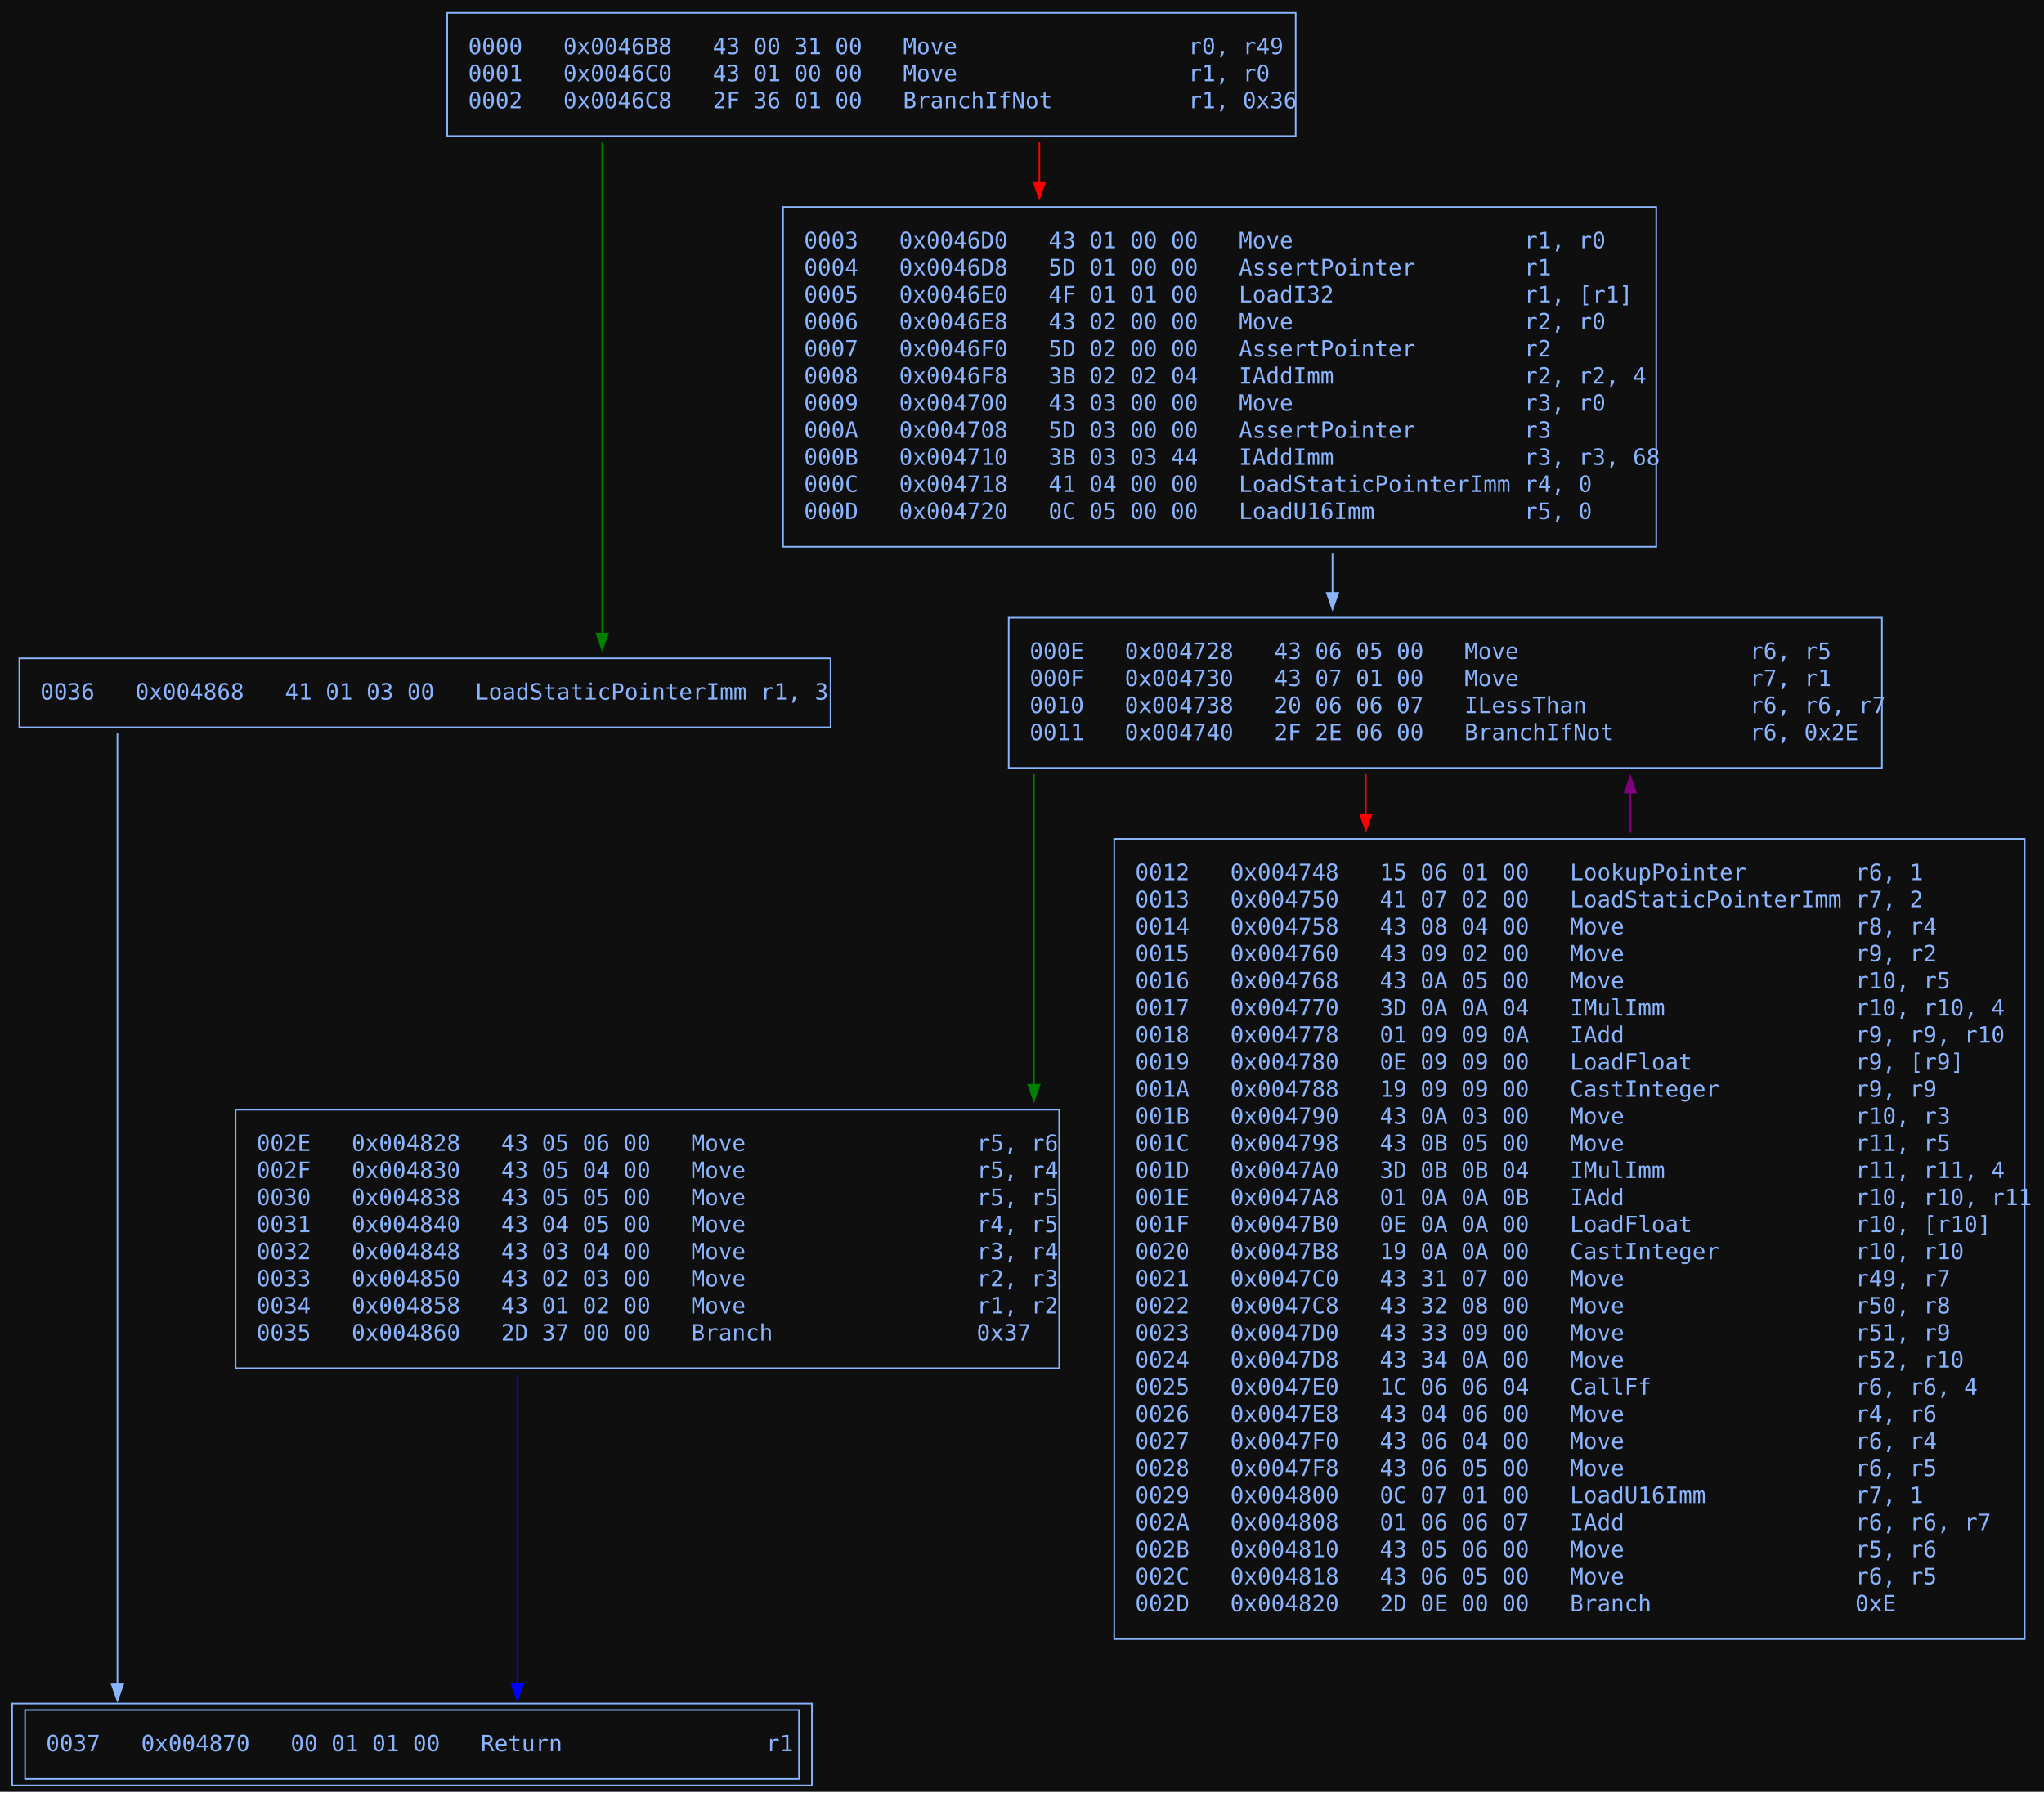
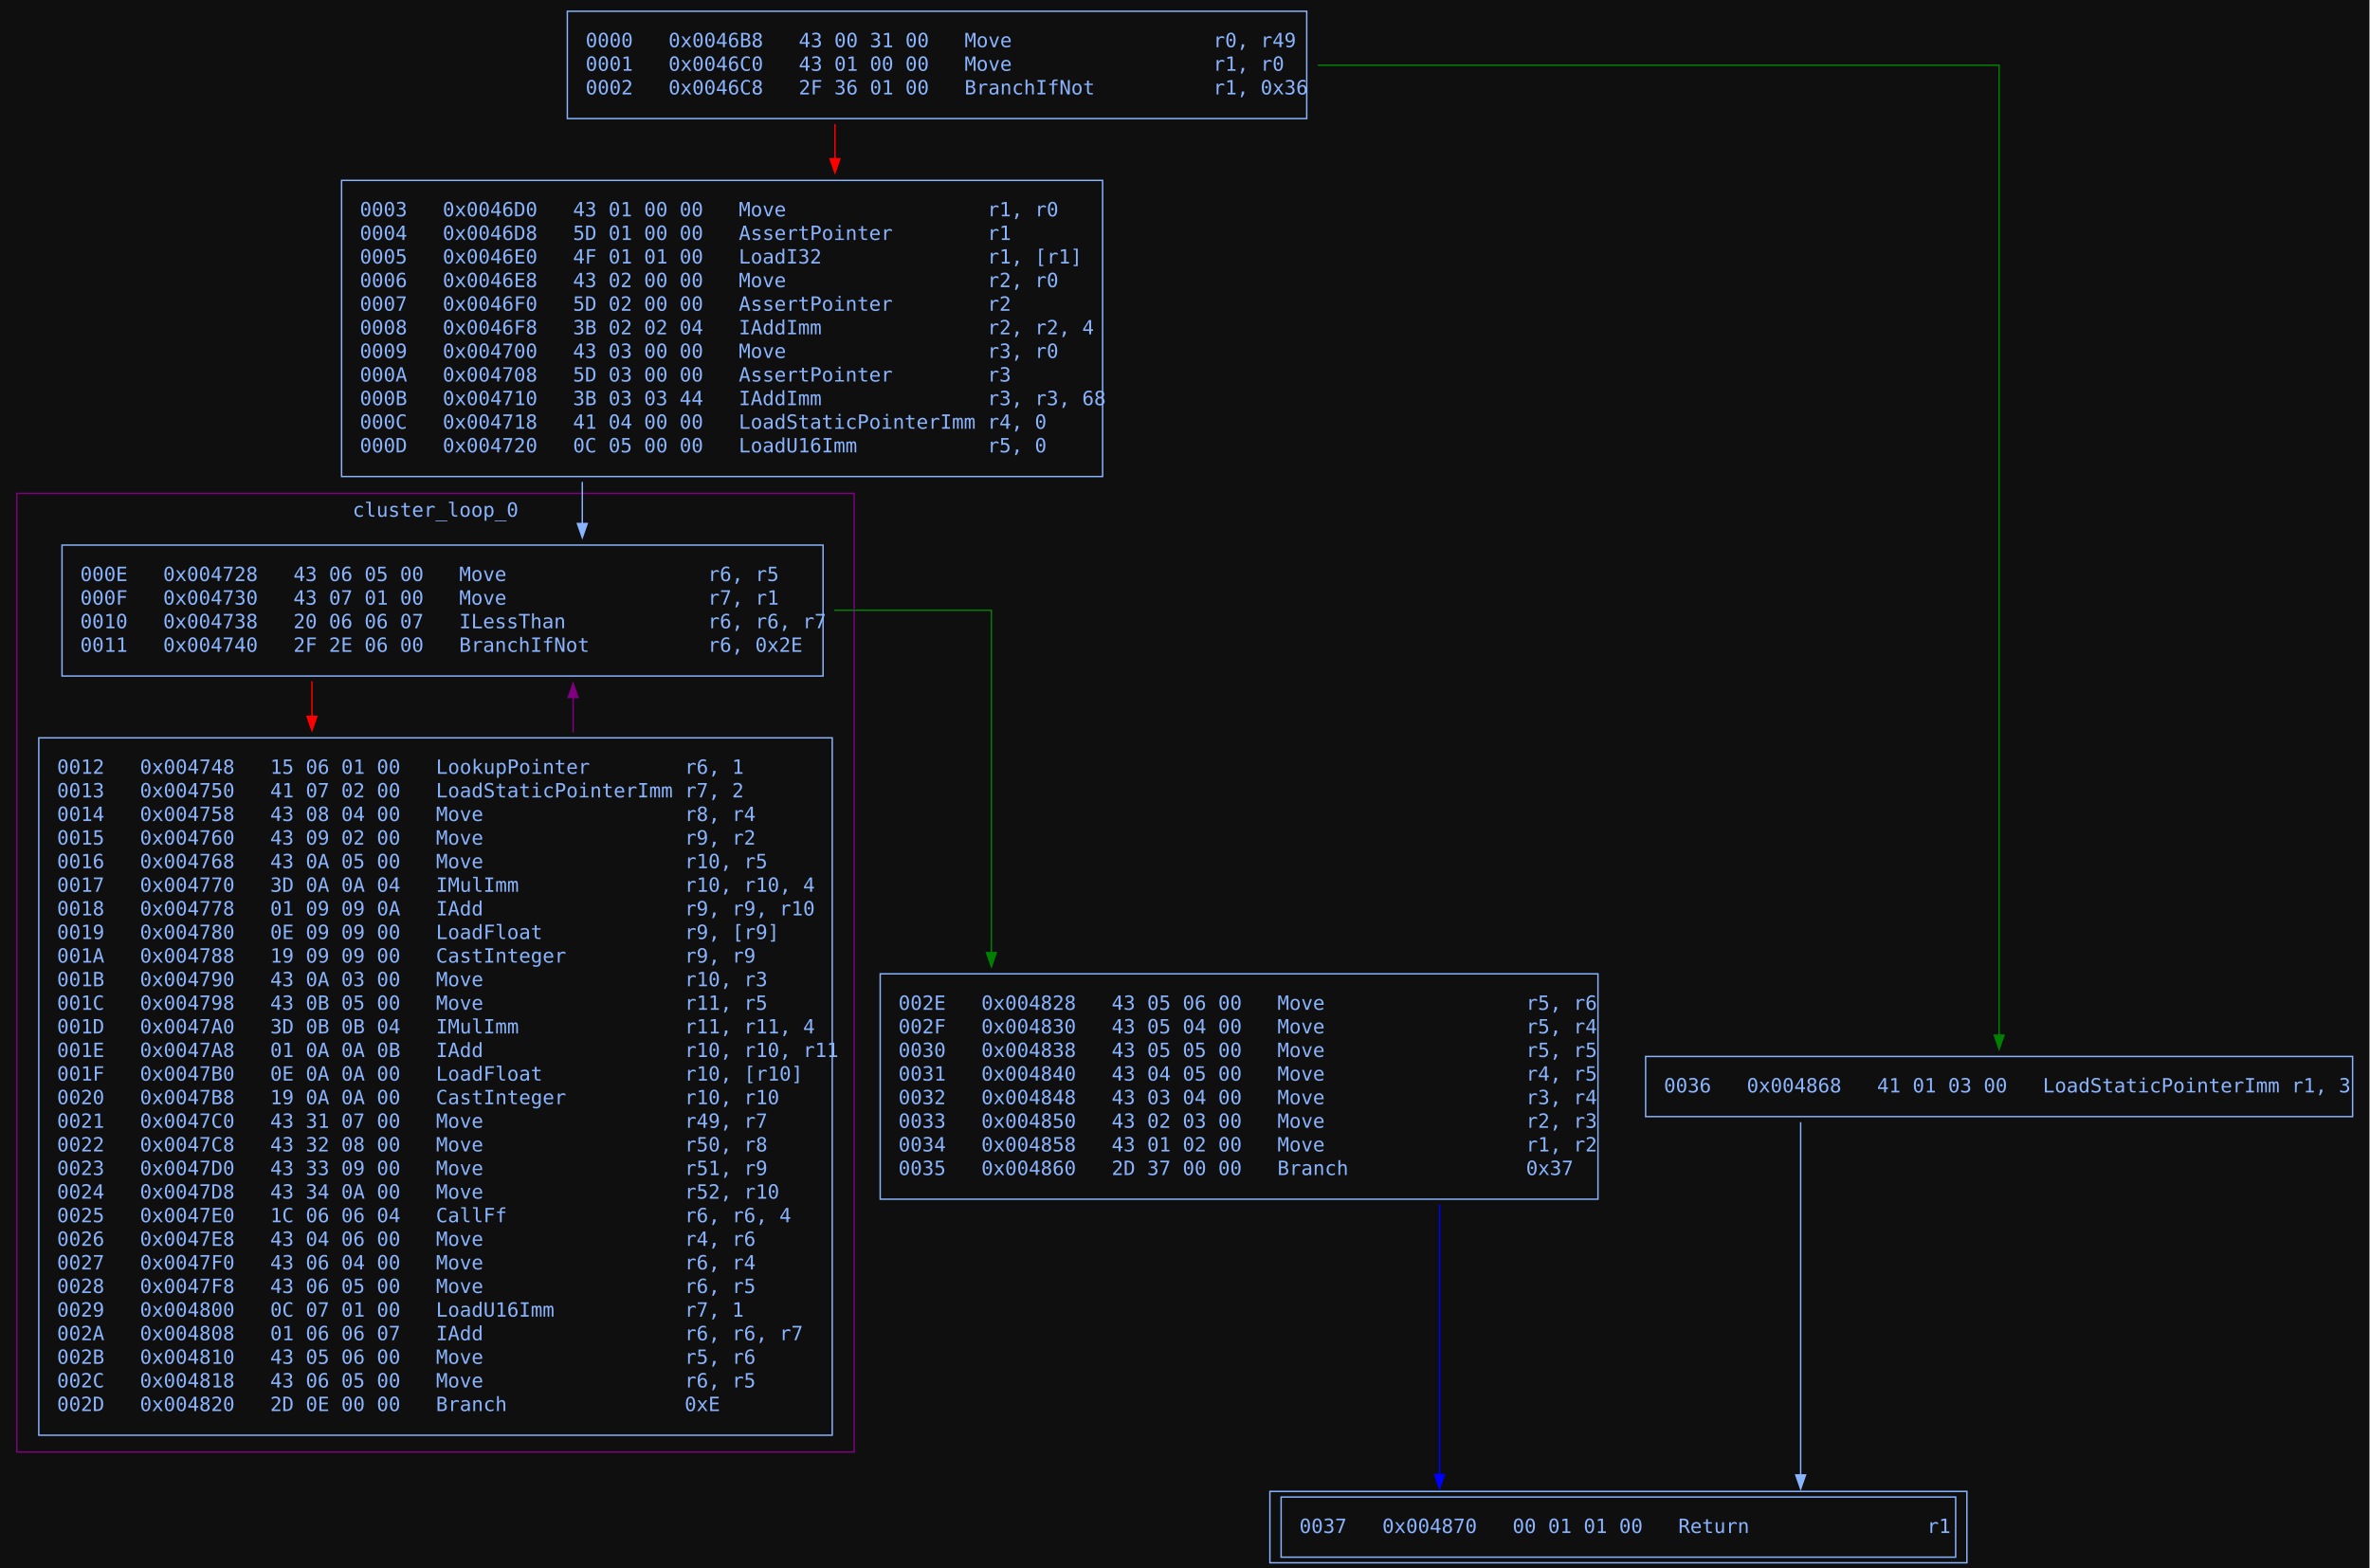
- <svg xmlns="http://www.w3.org/2000/svg" width="1268pt" height="1112pt" viewBox="0.00 0.00 1268.00 1112.00">
-   <g id="graph0" class="graph" transform="scale(1 1) rotate(0) translate(4 1107.6)">
-     <polygon fill="#0f0f0f" stroke="none" points="-4,4 -4,-1107.6 1264.02,-1107.6 1264.02,4 -4,4" />
+ <svg xmlns="http://www.w3.org/2000/svg" width="1687pt" height="1116pt" viewBox="0.00 0.00 1687.00 1116.00">
+   <g id="graph0" class="graph" transform="scale(1 1) rotate(0) translate(4 1112.4)">
+     <polygon fill="#0f0f0f" stroke="none" points="-4,4 -4,-1112.4 1682.62,-1112.4 1682.62,4 -4,4" />
+     <g id="clust2" class="cluster">
+       <polygon fill="none" stroke="purple" points="8,-78.8 8,-761.2 604,-761.2 604,-78.8 8,-78.8" />
+       <text xml:space="preserve" text-anchor="middle" x="306" y="-744.6" font-family="Consolas" font-size="14.00" fill="#8ab4fe">cluster_loop_0</text>
+     </g>
    <g id="node1" class="node">
-       <polygon fill="none" stroke="#8ab4fe" points="273.45,-1023.2 273.45,-1099.6 799.78,-1099.6 799.78,-1023.2 273.45,-1023.2" />
-       <text xml:space="preserve" text-anchor="start" x="286.45" y="-1074" font-family="Consolas" font-size="14.00" fill="#8ab4fe">0000   0x0046B8   43 00 31 00   Move                 r0, r49  </text>
-       <text xml:space="preserve" text-anchor="start" x="286.45" y="-1057.2" font-family="Consolas" font-size="14.00" fill="#8ab4fe">0001   0x0046C0   43 01 00 00   Move                 r1, r0  </text>
-       <text xml:space="preserve" text-anchor="start" x="286.45" y="-1040.4" font-family="Consolas" font-size="14.00" fill="#8ab4fe">0002   0x0046C8   2F 36 01 00   BranchIfNot          r1, 0x36  </text>
+       <polygon fill="none" stroke="#8ab4fe" points="399.84,-1028 399.84,-1104.4 926.16,-1104.4 926.16,-1028 399.84,-1028" />
+       <text xml:space="preserve" text-anchor="start" x="412.84" y="-1078.8" font-family="Consolas" font-size="14.00" fill="#8ab4fe">0000   0x0046B8   43 00 31 00   Move                 r0, r49  </text>
+       <text xml:space="preserve" text-anchor="start" x="412.84" y="-1062" font-family="Consolas" font-size="14.00" fill="#8ab4fe">0001   0x0046C0   43 01 00 00   Move                 r1, r0  </text>
+       <text xml:space="preserve" text-anchor="start" x="412.84" y="-1045.2" font-family="Consolas" font-size="14.00" fill="#8ab4fe">0002   0x0046C8   2F 36 01 00   BranchIfNot          r1, 0x36  </text>
    </g>
    <g id="node4" class="node">
-       <polygon fill="none" stroke="#8ab4fe" points="8,-656.4 8,-699.2 511.23,-699.2 511.23,-656.4 8,-656.4" />
-       <text xml:space="preserve" text-anchor="start" x="21" y="-673.6" font-family="Consolas" font-size="14.00" fill="#8ab4fe">0036   0x004868   41 01 03 00   LoadStaticPointerImm r1, 3  </text>
+       <polygon fill="none" stroke="#8ab4fe" points="1167.38,-317.6 1167.38,-360.4 1670.62,-360.4 1670.62,-317.6 1167.38,-317.6" />
+       <text xml:space="preserve" text-anchor="start" x="1180.38" y="-334.8" font-family="Consolas" font-size="14.00" fill="#8ab4fe">0036   0x004868   41 01 03 00   LoadStaticPointerImm r1, 3  </text>
    </g>
    <g id="edge1" class="edge">
-       <path fill="none" stroke="green" d="M369.61,-1019.25C369.61,-1019.25 369.61,-714.59 369.61,-714.59" />
-       <polygon fill="green" stroke="green" points="373.11,-714.59 369.61,-704.59 366.11,-714.59 373.11,-714.59" />
+       <path fill="none" stroke="green" d="M934.06,-1066C1150.94,-1066 1419,-1066 1419,-1066 1419,-1066 1419,-375.54 1419,-375.54" />
+       <polygon fill="green" stroke="green" points="1422.5,-375.54 1419,-365.54 1415.5,-375.54 1422.5,-375.54" />
    </g>
    <g id="node5" class="node">
-       <polygon fill="none" stroke="#8ab4fe" points="481.76,-768.4 481.76,-979.2 1023.47,-979.2 1023.47,-768.4 481.76,-768.4" />
-       <text xml:space="preserve" text-anchor="start" x="494.76" y="-953.6" font-family="Consolas" font-size="14.00" fill="#8ab4fe">0003   0x0046D0   43 01 00 00   Move                 r1, r0  </text>
-       <text xml:space="preserve" text-anchor="start" x="494.76" y="-936.8" font-family="Consolas" font-size="14.00" fill="#8ab4fe">0004   0x0046D8   5D 01 00 00   AssertPointer        r1  </text>
-       <text xml:space="preserve" text-anchor="start" x="494.76" y="-920" font-family="Consolas" font-size="14.00" fill="#8ab4fe">0005   0x0046E0   4F 01 01 00   LoadI32              r1, [r1]  </text>
-       <text xml:space="preserve" text-anchor="start" x="494.76" y="-903.2" font-family="Consolas" font-size="14.00" fill="#8ab4fe">0006   0x0046E8   43 02 00 00   Move                 r2, r0  </text>
-       <text xml:space="preserve" text-anchor="start" x="494.76" y="-886.4" font-family="Consolas" font-size="14.00" fill="#8ab4fe">0007   0x0046F0   5D 02 00 00   AssertPointer        r2  </text>
-       <text xml:space="preserve" text-anchor="start" x="494.76" y="-869.6" font-family="Consolas" font-size="14.00" fill="#8ab4fe">0008   0x0046F8   3B 02 02 04   IAddImm              r2, r2, 4  </text>
-       <text xml:space="preserve" text-anchor="start" x="494.76" y="-852.8" font-family="Consolas" font-size="14.00" fill="#8ab4fe">0009   0x004700   43 03 00 00   Move                 r3, r0  </text>
-       <text xml:space="preserve" text-anchor="start" x="494.76" y="-836" font-family="Consolas" font-size="14.00" fill="#8ab4fe">000A   0x004708   5D 03 00 00   AssertPointer        r3  </text>
-       <text xml:space="preserve" text-anchor="start" x="494.76" y="-819.2" font-family="Consolas" font-size="14.00" fill="#8ab4fe">000B   0x004710   3B 03 03 44   IAddImm              r3, r3, 68  </text>
-       <text xml:space="preserve" text-anchor="start" x="494.76" y="-802.4" font-family="Consolas" font-size="14.00" fill="#8ab4fe">000C   0x004718   41 04 00 00   LoadStaticPointerImm r4, 0  </text>
-       <text xml:space="preserve" text-anchor="start" x="494.76" y="-785.6" font-family="Consolas" font-size="14.00" fill="#8ab4fe">000D   0x004720   0C 05 00 00   LoadU16Imm           r5, 0  </text>
+       <polygon fill="none" stroke="#8ab4fe" points="239.14,-773.2 239.14,-984 780.86,-984 780.86,-773.2 239.14,-773.2" />
+       <text xml:space="preserve" text-anchor="start" x="252.14" y="-958.4" font-family="Consolas" font-size="14.00" fill="#8ab4fe">0003   0x0046D0   43 01 00 00   Move                 r1, r0  </text>
+       <text xml:space="preserve" text-anchor="start" x="252.14" y="-941.6" font-family="Consolas" font-size="14.00" fill="#8ab4fe">0004   0x0046D8   5D 01 00 00   AssertPointer        r1  </text>
+       <text xml:space="preserve" text-anchor="start" x="252.14" y="-924.8" font-family="Consolas" font-size="14.00" fill="#8ab4fe">0005   0x0046E0   4F 01 01 00   LoadI32              r1, [r1]  </text>
+       <text xml:space="preserve" text-anchor="start" x="252.14" y="-908" font-family="Consolas" font-size="14.00" fill="#8ab4fe">0006   0x0046E8   43 02 00 00   Move                 r2, r0  </text>
+       <text xml:space="preserve" text-anchor="start" x="252.14" y="-891.2" font-family="Consolas" font-size="14.00" fill="#8ab4fe">0007   0x0046F0   5D 02 00 00   AssertPointer        r2  </text>
+       <text xml:space="preserve" text-anchor="start" x="252.14" y="-874.4" font-family="Consolas" font-size="14.00" fill="#8ab4fe">0008   0x0046F8   3B 02 02 04   IAddImm              r2, r2, 4  </text>
+       <text xml:space="preserve" text-anchor="start" x="252.14" y="-857.6" font-family="Consolas" font-size="14.00" fill="#8ab4fe">0009   0x004700   43 03 00 00   Move                 r3, r0  </text>
+       <text xml:space="preserve" text-anchor="start" x="252.14" y="-840.8" font-family="Consolas" font-size="14.00" fill="#8ab4fe">000A   0x004708   5D 03 00 00   AssertPointer        r3  </text>
+       <text xml:space="preserve" text-anchor="start" x="252.14" y="-824" font-family="Consolas" font-size="14.00" fill="#8ab4fe">000B   0x004710   3B 03 03 44   IAddImm              r3, r3, 68  </text>
+       <text xml:space="preserve" text-anchor="start" x="252.14" y="-807.2" font-family="Consolas" font-size="14.00" fill="#8ab4fe">000C   0x004718   41 04 00 00   LoadStaticPointerImm r4, 0  </text>
+       <text xml:space="preserve" text-anchor="start" x="252.14" y="-790.4" font-family="Consolas" font-size="14.00" fill="#8ab4fe">000D   0x004720   0C 05 00 00   LoadU16Imm           r5, 0  </text>
    </g>
    <g id="edge2" class="edge">
-       <path fill="none" stroke="red" d="M640.77,-1019.3C640.77,-1019.3 640.77,-994.59 640.77,-994.59" />
-       <polygon fill="red" stroke="red" points="644.27,-994.59 640.77,-984.59 637.27,-994.59 644.27,-994.59" />
+       <path fill="none" stroke="red" d="M590.35,-1024.1C590.35,-1024.1 590.35,-999.39 590.35,-999.39" />
+       <polygon fill="red" stroke="red" points="593.85,-999.39 590.35,-989.39 586.85,-999.39 593.85,-999.39" />
    </g>
    <g id="node2" class="node">
-       <polygon fill="none" stroke="#8ab4fe" points="142.15,-258.8 142.15,-419.2 653.08,-419.2 653.08,-258.8 142.15,-258.8" />
-       <text xml:space="preserve" text-anchor="start" x="155.15" y="-393.6" font-family="Consolas" font-size="14.00" fill="#8ab4fe">002E   0x004828   43 05 06 00   Move                 r5, r6  </text>
-       <text xml:space="preserve" text-anchor="start" x="155.15" y="-376.8" font-family="Consolas" font-size="14.00" fill="#8ab4fe">002F   0x004830   43 05 04 00   Move                 r5, r4  </text>
-       <text xml:space="preserve" text-anchor="start" x="155.15" y="-360" font-family="Consolas" font-size="14.00" fill="#8ab4fe">0030   0x004838   43 05 05 00   Move                 r5, r5  </text>
-       <text xml:space="preserve" text-anchor="start" x="155.15" y="-343.2" font-family="Consolas" font-size="14.00" fill="#8ab4fe">0031   0x004840   43 04 05 00   Move                 r4, r5  </text>
-       <text xml:space="preserve" text-anchor="start" x="155.15" y="-326.4" font-family="Consolas" font-size="14.00" fill="#8ab4fe">0032   0x004848   43 03 04 00   Move                 r3, r4  </text>
-       <text xml:space="preserve" text-anchor="start" x="155.15" y="-309.6" font-family="Consolas" font-size="14.00" fill="#8ab4fe">0033   0x004850   43 02 03 00   Move                 r2, r3  </text>
-       <text xml:space="preserve" text-anchor="start" x="155.15" y="-292.8" font-family="Consolas" font-size="14.00" fill="#8ab4fe">0034   0x004858   43 01 02 00   Move                 r1, r2  </text>
-       <text xml:space="preserve" text-anchor="start" x="155.15" y="-276" font-family="Consolas" font-size="14.00" fill="#8ab4fe">0035   0x004860   2D 37 00 00   Branch               0x37  </text>
+       <polygon fill="none" stroke="#8ab4fe" points="622.54,-258.8 622.54,-419.2 1133.46,-419.2 1133.46,-258.8 622.54,-258.8" />
+       <text xml:space="preserve" text-anchor="start" x="635.54" y="-393.6" font-family="Consolas" font-size="14.00" fill="#8ab4fe">002E   0x004828   43 05 06 00   Move                 r5, r6  </text>
+       <text xml:space="preserve" text-anchor="start" x="635.54" y="-376.8" font-family="Consolas" font-size="14.00" fill="#8ab4fe">002F   0x004830   43 05 04 00   Move                 r5, r4  </text>
+       <text xml:space="preserve" text-anchor="start" x="635.54" y="-360" font-family="Consolas" font-size="14.00" fill="#8ab4fe">0030   0x004838   43 05 05 00   Move                 r5, r5  </text>
+       <text xml:space="preserve" text-anchor="start" x="635.54" y="-343.2" font-family="Consolas" font-size="14.00" fill="#8ab4fe">0031   0x004840   43 04 05 00   Move                 r4, r5  </text>
+       <text xml:space="preserve" text-anchor="start" x="635.54" y="-326.4" font-family="Consolas" font-size="14.00" fill="#8ab4fe">0032   0x004848   43 03 04 00   Move                 r3, r4  </text>
+       <text xml:space="preserve" text-anchor="start" x="635.54" y="-309.6" font-family="Consolas" font-size="14.00" fill="#8ab4fe">0033   0x004850   43 02 03 00   Move                 r2, r3  </text>
+       <text xml:space="preserve" text-anchor="start" x="635.54" y="-292.8" font-family="Consolas" font-size="14.00" fill="#8ab4fe">0034   0x004858   43 01 02 00   Move                 r1, r2  </text>
+       <text xml:space="preserve" text-anchor="start" x="635.54" y="-276" font-family="Consolas" font-size="14.00" fill="#8ab4fe">0035   0x004860   2D 37 00 00   Branch               0x37  </text>
    </g>
    <g id="node7" class="node">
-       <polygon fill="none" stroke="#8ab4fe" points="499.68,-50.8 3.55,-50.8 3.55,0 499.68,0 499.68,-50.8" />
-       <polygon fill="none" stroke="#8ab4fe" points="11.55,-4 11.55,-46.8 491.68,-46.8 491.68,-4 11.55,-4" />
-       <text xml:space="preserve" text-anchor="start" x="24.55" y="-21.2" font-family="Consolas" font-size="14.00" fill="#8ab4fe">0037   0x004870   00 01 01 00   Return               r1  </text>
+       <polygon fill="none" stroke="#8ab4fe" points="1396.07,-50.8 899.93,-50.8 899.93,0 1396.07,0 1396.07,-50.8" />
+       <polygon fill="none" stroke="#8ab4fe" points="907.93,-4 907.93,-46.8 1388.07,-46.8 1388.07,-4 907.93,-4" />
+       <text xml:space="preserve" text-anchor="start" x="920.93" y="-21.2" font-family="Consolas" font-size="14.00" fill="#8ab4fe">0037   0x004870   00 01 01 00   Return               r1  </text>
    </g>
    <g id="edge3" class="edge">
-       <path fill="none" stroke="blue" d="M316.92,-254.96C316.92,-254.96 316.92,-62.81 316.92,-62.81" />
-       <polygon fill="blue" stroke="blue" points="320.42,-62.81 316.92,-52.81 313.42,-62.81 320.42,-62.81" />
+       <path fill="none" stroke="blue" d="M1020.7,-254.96C1020.7,-254.96 1020.7,-62.81 1020.7,-62.81" />
+       <polygon fill="blue" stroke="blue" points="1024.2,-62.81 1020.7,-52.81 1017.2,-62.81 1024.2,-62.81" />
    </g>
    <g id="node3" class="node">
-       <polygon fill="none" stroke="#8ab4fe" points="621.76,-631.2 621.76,-724.4 1163.47,-724.4 1163.47,-631.2 621.76,-631.2" />
-       <text xml:space="preserve" text-anchor="start" x="634.76" y="-698.8" font-family="Consolas" font-size="14.00" fill="#8ab4fe">000E   0x004728   43 06 05 00   Move                 r6, r5  </text>
-       <text xml:space="preserve" text-anchor="start" x="634.76" y="-682" font-family="Consolas" font-size="14.00" fill="#8ab4fe">000F   0x004730   43 07 01 00   Move                 r7, r1  </text>
-       <text xml:space="preserve" text-anchor="start" x="634.76" y="-665.2" font-family="Consolas" font-size="14.00" fill="#8ab4fe">0010   0x004738   20 06 06 07   ILessThan            r6, r6, r7  </text>
-       <text xml:space="preserve" text-anchor="start" x="634.76" y="-648.4" font-family="Consolas" font-size="14.00" fill="#8ab4fe">0011   0x004740   2F 2E 06 00   BranchIfNot          r6, 0x2E  </text>
+       <polygon fill="none" stroke="#8ab4fe" points="40.14,-631.2 40.14,-724.4 581.86,-724.4 581.86,-631.2 40.14,-631.2" />
+       <text xml:space="preserve" text-anchor="start" x="53.14" y="-698.8" font-family="Consolas" font-size="14.00" fill="#8ab4fe">000E   0x004728   43 06 05 00   Move                 r6, r5  </text>
+       <text xml:space="preserve" text-anchor="start" x="53.14" y="-682" font-family="Consolas" font-size="14.00" fill="#8ab4fe">000F   0x004730   43 07 01 00   Move                 r7, r1  </text>
+       <text xml:space="preserve" text-anchor="start" x="53.14" y="-665.2" font-family="Consolas" font-size="14.00" fill="#8ab4fe">0010   0x004738   20 06 06 07   ILessThan            r6, r6, r7  </text>
+       <text xml:space="preserve" text-anchor="start" x="53.14" y="-648.4" font-family="Consolas" font-size="14.00" fill="#8ab4fe">0011   0x004740   2F 2E 06 00   BranchIfNot          r6, 0x2E  </text>
    </g>
    <g id="edge4" class="edge">
-       <path fill="none" stroke="green" d="M637.42,-627.44C637.42,-627.44 637.42,-434.7 637.42,-434.7" />
-       <polygon fill="green" stroke="green" points="640.92,-434.7 637.42,-424.7 633.92,-434.7 640.92,-434.7" />
+       <path fill="none" stroke="green" d="M589.74,-678C652.87,-678 701.7,-678 701.7,-678 701.7,-678 701.7,-434.31 701.7,-434.31" />
+       <polygon fill="green" stroke="green" points="705.2,-434.31 701.7,-424.31 698.2,-434.31 705.2,-434.31" />
    </g>
    <g id="node6" class="node">
-       <polygon fill="none" stroke="#8ab4fe" points="687.21,-90.8 687.21,-587.2 1252.02,-587.2 1252.02,-90.8 687.21,-90.8" />
-       <text xml:space="preserve" text-anchor="start" x="700.21" y="-561.6" font-family="Consolas" font-size="14.00" fill="#8ab4fe">0012   0x004748   15 06 01 00   LookupPointer        r6, 1  </text>
-       <text xml:space="preserve" text-anchor="start" x="700.21" y="-544.8" font-family="Consolas" font-size="14.00" fill="#8ab4fe">0013   0x004750   41 07 02 00   LoadStaticPointerImm r7, 2  </text>
-       <text xml:space="preserve" text-anchor="start" x="700.21" y="-528" font-family="Consolas" font-size="14.00" fill="#8ab4fe">0014   0x004758   43 08 04 00   Move                 r8, r4  </text>
-       <text xml:space="preserve" text-anchor="start" x="700.21" y="-511.2" font-family="Consolas" font-size="14.00" fill="#8ab4fe">0015   0x004760   43 09 02 00   Move                 r9, r2  </text>
-       <text xml:space="preserve" text-anchor="start" x="700.21" y="-494.4" font-family="Consolas" font-size="14.00" fill="#8ab4fe">0016   0x004768   43 0A 05 00   Move                 r10, r5  </text>
-       <text xml:space="preserve" text-anchor="start" x="700.21" y="-477.6" font-family="Consolas" font-size="14.00" fill="#8ab4fe">0017   0x004770   3D 0A 0A 04   IMulImm              r10, r10, 4  </text>
-       <text xml:space="preserve" text-anchor="start" x="700.21" y="-460.8" font-family="Consolas" font-size="14.00" fill="#8ab4fe">0018   0x004778   01 09 09 0A   IAdd                 r9, r9, r10  </text>
-       <text xml:space="preserve" text-anchor="start" x="700.21" y="-444" font-family="Consolas" font-size="14.00" fill="#8ab4fe">0019   0x004780   0E 09 09 00   LoadFloat            r9, [r9]  </text>
-       <text xml:space="preserve" text-anchor="start" x="700.21" y="-427.2" font-family="Consolas" font-size="14.00" fill="#8ab4fe">001A   0x004788   19 09 09 00   CastInteger          r9, r9  </text>
-       <text xml:space="preserve" text-anchor="start" x="700.21" y="-410.4" font-family="Consolas" font-size="14.00" fill="#8ab4fe">001B   0x004790   43 0A 03 00   Move                 r10, r3  </text>
-       <text xml:space="preserve" text-anchor="start" x="700.21" y="-393.6" font-family="Consolas" font-size="14.00" fill="#8ab4fe">001C   0x004798   43 0B 05 00   Move                 r11, r5  </text>
-       <text xml:space="preserve" text-anchor="start" x="700.21" y="-376.8" font-family="Consolas" font-size="14.00" fill="#8ab4fe">001D   0x0047A0   3D 0B 0B 04   IMulImm              r11, r11, 4  </text>
-       <text xml:space="preserve" text-anchor="start" x="700.21" y="-360" font-family="Consolas" font-size="14.00" fill="#8ab4fe">001E   0x0047A8   01 0A 0A 0B   IAdd                 r10, r10, r11  </text>
-       <text xml:space="preserve" text-anchor="start" x="700.21" y="-343.2" font-family="Consolas" font-size="14.00" fill="#8ab4fe">001F   0x0047B0   0E 0A 0A 00   LoadFloat            r10, [r10]  </text>
-       <text xml:space="preserve" text-anchor="start" x="700.21" y="-326.4" font-family="Consolas" font-size="14.00" fill="#8ab4fe">0020   0x0047B8   19 0A 0A 00   CastInteger          r10, r10  </text>
-       <text xml:space="preserve" text-anchor="start" x="700.21" y="-309.6" font-family="Consolas" font-size="14.00" fill="#8ab4fe">0021   0x0047C0   43 31 07 00   Move                 r49, r7  </text>
-       <text xml:space="preserve" text-anchor="start" x="700.21" y="-292.8" font-family="Consolas" font-size="14.00" fill="#8ab4fe">0022   0x0047C8   43 32 08 00   Move                 r50, r8  </text>
-       <text xml:space="preserve" text-anchor="start" x="700.21" y="-276" font-family="Consolas" font-size="14.00" fill="#8ab4fe">0023   0x0047D0   43 33 09 00   Move                 r51, r9  </text>
-       <text xml:space="preserve" text-anchor="start" x="700.21" y="-259.2" font-family="Consolas" font-size="14.00" fill="#8ab4fe">0024   0x0047D8   43 34 0A 00   Move                 r52, r10  </text>
-       <text xml:space="preserve" text-anchor="start" x="700.21" y="-242.4" font-family="Consolas" font-size="14.00" fill="#8ab4fe">0025   0x0047E0   1C 06 06 04   CallFf               r6, r6, 4  </text>
-       <text xml:space="preserve" text-anchor="start" x="700.21" y="-225.6" font-family="Consolas" font-size="14.00" fill="#8ab4fe">0026   0x0047E8   43 04 06 00   Move                 r4, r6  </text>
-       <text xml:space="preserve" text-anchor="start" x="700.21" y="-208.8" font-family="Consolas" font-size="14.00" fill="#8ab4fe">0027   0x0047F0   43 06 04 00   Move                 r6, r4  </text>
-       <text xml:space="preserve" text-anchor="start" x="700.21" y="-192" font-family="Consolas" font-size="14.00" fill="#8ab4fe">0028   0x0047F8   43 06 05 00   Move                 r6, r5  </text>
-       <text xml:space="preserve" text-anchor="start" x="700.21" y="-175.2" font-family="Consolas" font-size="14.00" fill="#8ab4fe">0029   0x004800   0C 07 01 00   LoadU16Imm           r7, 1  </text>
-       <text xml:space="preserve" text-anchor="start" x="700.21" y="-158.4" font-family="Consolas" font-size="14.00" fill="#8ab4fe">002A   0x004808   01 06 06 07   IAdd                 r6, r6, r7  </text>
-       <text xml:space="preserve" text-anchor="start" x="700.21" y="-141.6" font-family="Consolas" font-size="14.00" fill="#8ab4fe">002B   0x004810   43 05 06 00   Move                 r5, r6  </text>
-       <text xml:space="preserve" text-anchor="start" x="700.21" y="-124.8" font-family="Consolas" font-size="14.00" fill="#8ab4fe">002C   0x004818   43 06 05 00   Move                 r6, r5  </text>
-       <text xml:space="preserve" text-anchor="start" x="700.21" y="-108" font-family="Consolas" font-size="14.00" fill="#8ab4fe">002D   0x004820   2D 0E 00 00   Branch               0xE  </text>
+       <polygon fill="none" stroke="#8ab4fe" points="23.6,-90.8 23.6,-587.2 588.4,-587.2 588.4,-90.8 23.6,-90.8" />
+       <text xml:space="preserve" text-anchor="start" x="36.6" y="-561.6" font-family="Consolas" font-size="14.00" fill="#8ab4fe">0012   0x004748   15 06 01 00   LookupPointer        r6, 1  </text>
+       <text xml:space="preserve" text-anchor="start" x="36.6" y="-544.8" font-family="Consolas" font-size="14.00" fill="#8ab4fe">0013   0x004750   41 07 02 00   LoadStaticPointerImm r7, 2  </text>
+       <text xml:space="preserve" text-anchor="start" x="36.6" y="-528" font-family="Consolas" font-size="14.00" fill="#8ab4fe">0014   0x004758   43 08 04 00   Move                 r8, r4  </text>
+       <text xml:space="preserve" text-anchor="start" x="36.6" y="-511.2" font-family="Consolas" font-size="14.00" fill="#8ab4fe">0015   0x004760   43 09 02 00   Move                 r9, r2  </text>
+       <text xml:space="preserve" text-anchor="start" x="36.6" y="-494.4" font-family="Consolas" font-size="14.00" fill="#8ab4fe">0016   0x004768   43 0A 05 00   Move                 r10, r5  </text>
+       <text xml:space="preserve" text-anchor="start" x="36.6" y="-477.6" font-family="Consolas" font-size="14.00" fill="#8ab4fe">0017   0x004770   3D 0A 0A 04   IMulImm              r10, r10, 4  </text>
+       <text xml:space="preserve" text-anchor="start" x="36.6" y="-460.8" font-family="Consolas" font-size="14.00" fill="#8ab4fe">0018   0x004778   01 09 09 0A   IAdd                 r9, r9, r10  </text>
+       <text xml:space="preserve" text-anchor="start" x="36.6" y="-444" font-family="Consolas" font-size="14.00" fill="#8ab4fe">0019   0x004780   0E 09 09 00   LoadFloat            r9, [r9]  </text>
+       <text xml:space="preserve" text-anchor="start" x="36.6" y="-427.2" font-family="Consolas" font-size="14.00" fill="#8ab4fe">001A   0x004788   19 09 09 00   CastInteger          r9, r9  </text>
+       <text xml:space="preserve" text-anchor="start" x="36.6" y="-410.4" font-family="Consolas" font-size="14.00" fill="#8ab4fe">001B   0x004790   43 0A 03 00   Move                 r10, r3  </text>
+       <text xml:space="preserve" text-anchor="start" x="36.6" y="-393.6" font-family="Consolas" font-size="14.00" fill="#8ab4fe">001C   0x004798   43 0B 05 00   Move                 r11, r5  </text>
+       <text xml:space="preserve" text-anchor="start" x="36.6" y="-376.8" font-family="Consolas" font-size="14.00" fill="#8ab4fe">001D   0x0047A0   3D 0B 0B 04   IMulImm              r11, r11, 4  </text>
+       <text xml:space="preserve" text-anchor="start" x="36.6" y="-360" font-family="Consolas" font-size="14.00" fill="#8ab4fe">001E   0x0047A8   01 0A 0A 0B   IAdd                 r10, r10, r11  </text>
+       <text xml:space="preserve" text-anchor="start" x="36.6" y="-343.2" font-family="Consolas" font-size="14.00" fill="#8ab4fe">001F   0x0047B0   0E 0A 0A 00   LoadFloat            r10, [r10]  </text>
+       <text xml:space="preserve" text-anchor="start" x="36.6" y="-326.4" font-family="Consolas" font-size="14.00" fill="#8ab4fe">0020   0x0047B8   19 0A 0A 00   CastInteger          r10, r10  </text>
+       <text xml:space="preserve" text-anchor="start" x="36.6" y="-309.6" font-family="Consolas" font-size="14.00" fill="#8ab4fe">0021   0x0047C0   43 31 07 00   Move                 r49, r7  </text>
+       <text xml:space="preserve" text-anchor="start" x="36.6" y="-292.8" font-family="Consolas" font-size="14.00" fill="#8ab4fe">0022   0x0047C8   43 32 08 00   Move                 r50, r8  </text>
+       <text xml:space="preserve" text-anchor="start" x="36.6" y="-276" font-family="Consolas" font-size="14.00" fill="#8ab4fe">0023   0x0047D0   43 33 09 00   Move                 r51, r9  </text>
+       <text xml:space="preserve" text-anchor="start" x="36.6" y="-259.2" font-family="Consolas" font-size="14.00" fill="#8ab4fe">0024   0x0047D8   43 34 0A 00   Move                 r52, r10  </text>
+       <text xml:space="preserve" text-anchor="start" x="36.6" y="-242.4" font-family="Consolas" font-size="14.00" fill="#8ab4fe">0025   0x0047E0   1C 06 06 04   CallFf               r6, r6, 4  </text>
+       <text xml:space="preserve" text-anchor="start" x="36.6" y="-225.6" font-family="Consolas" font-size="14.00" fill="#8ab4fe">0026   0x0047E8   43 04 06 00   Move                 r4, r6  </text>
+       <text xml:space="preserve" text-anchor="start" x="36.6" y="-208.8" font-family="Consolas" font-size="14.00" fill="#8ab4fe">0027   0x0047F0   43 06 04 00   Move                 r6, r4  </text>
+       <text xml:space="preserve" text-anchor="start" x="36.6" y="-192" font-family="Consolas" font-size="14.00" fill="#8ab4fe">0028   0x0047F8   43 06 05 00   Move                 r6, r5  </text>
+       <text xml:space="preserve" text-anchor="start" x="36.6" y="-175.2" font-family="Consolas" font-size="14.00" fill="#8ab4fe">0029   0x004800   0C 07 01 00   LoadU16Imm           r7, 1  </text>
+       <text xml:space="preserve" text-anchor="start" x="36.6" y="-158.4" font-family="Consolas" font-size="14.00" fill="#8ab4fe">002A   0x004808   01 06 06 07   IAdd                 r6, r6, r7  </text>
+       <text xml:space="preserve" text-anchor="start" x="36.6" y="-141.6" font-family="Consolas" font-size="14.00" fill="#8ab4fe">002B   0x004810   43 05 06 00   Move                 r5, r6  </text>
+       <text xml:space="preserve" text-anchor="start" x="36.6" y="-124.8" font-family="Consolas" font-size="14.00" fill="#8ab4fe">002C   0x004818   43 06 05 00   Move                 r6, r5  </text>
+       <text xml:space="preserve" text-anchor="start" x="36.6" y="-108" font-family="Consolas" font-size="14.00" fill="#8ab4fe">002D   0x004820   2D 0E 00 00   Branch               0xE  </text>
    </g>
    <g id="edge5" class="edge">
-       <path fill="none" stroke="red" d="M843.3,-627.44C843.3,-627.44 843.3,-602.48 843.3,-602.48" />
-       <polygon fill="red" stroke="red" points="846.8,-602.48 843.3,-592.48 839.8,-602.48 846.8,-602.48" />
+       <path fill="none" stroke="red" d="M218.05,-627.44C218.05,-627.44 218.05,-602.48 218.05,-602.48" />
+       <polygon fill="red" stroke="red" points="221.55,-602.48 218.05,-592.48 214.55,-602.48 221.55,-602.48" />
    </g>
    <g id="edge6" class="edge">
-       <path fill="none" stroke="#8ab4fe" d="M68.85,-652.62C68.85,-652.62 68.85,-62.72 68.85,-62.72" />
-       <polygon fill="#8ab4fe" stroke="#8ab4fe" points="72.35,-62.72 68.85,-52.72 65.35,-62.72 72.35,-62.72" />
+       <path fill="none" stroke="#8ab4fe" d="M1277.73,-313.6C1277.73,-313.6 1277.73,-62.55 1277.73,-62.55" />
+       <polygon fill="#8ab4fe" stroke="#8ab4fe" points="1281.23,-62.55 1277.73,-52.55 1274.23,-62.55 1281.23,-62.55" />
    </g>
    <g id="edge7" class="edge">
-       <path fill="none" stroke="#8ab4fe" d="M822.62,-764.62C822.62,-764.62 822.62,-739.78 822.62,-739.78" />
-       <polygon fill="#8ab4fe" stroke="#8ab4fe" points="826.12,-739.78 822.62,-729.78 819.12,-739.78 826.12,-739.78" />
+       <path fill="none" stroke="#8ab4fe" d="M410.5,-769.39C410.5,-769.39 410.5,-739.76 410.5,-739.76" />
+       <polygon fill="#8ab4fe" stroke="#8ab4fe" points="414,-739.76 410.5,-729.76 407,-739.76 414,-739.76" />
    </g>
    <g id="edge8" class="edge">
-       <path fill="none" stroke="purple" d="M1007.39,-590.99C1007.39,-590.99 1007.39,-615.95 1007.39,-615.95" />
-       <polygon fill="purple" stroke="purple" points="1003.89,-615.95 1007.39,-625.95 1010.89,-615.95 1003.89,-615.95" />
+       <path fill="none" stroke="purple" d="M403.95,-590.99C403.95,-590.99 403.95,-615.95 403.95,-615.95" />
+       <polygon fill="purple" stroke="purple" points="400.45,-615.95 403.95,-625.95 407.45,-615.95 400.45,-615.95" />
    </g>
  </g>
</svg>
